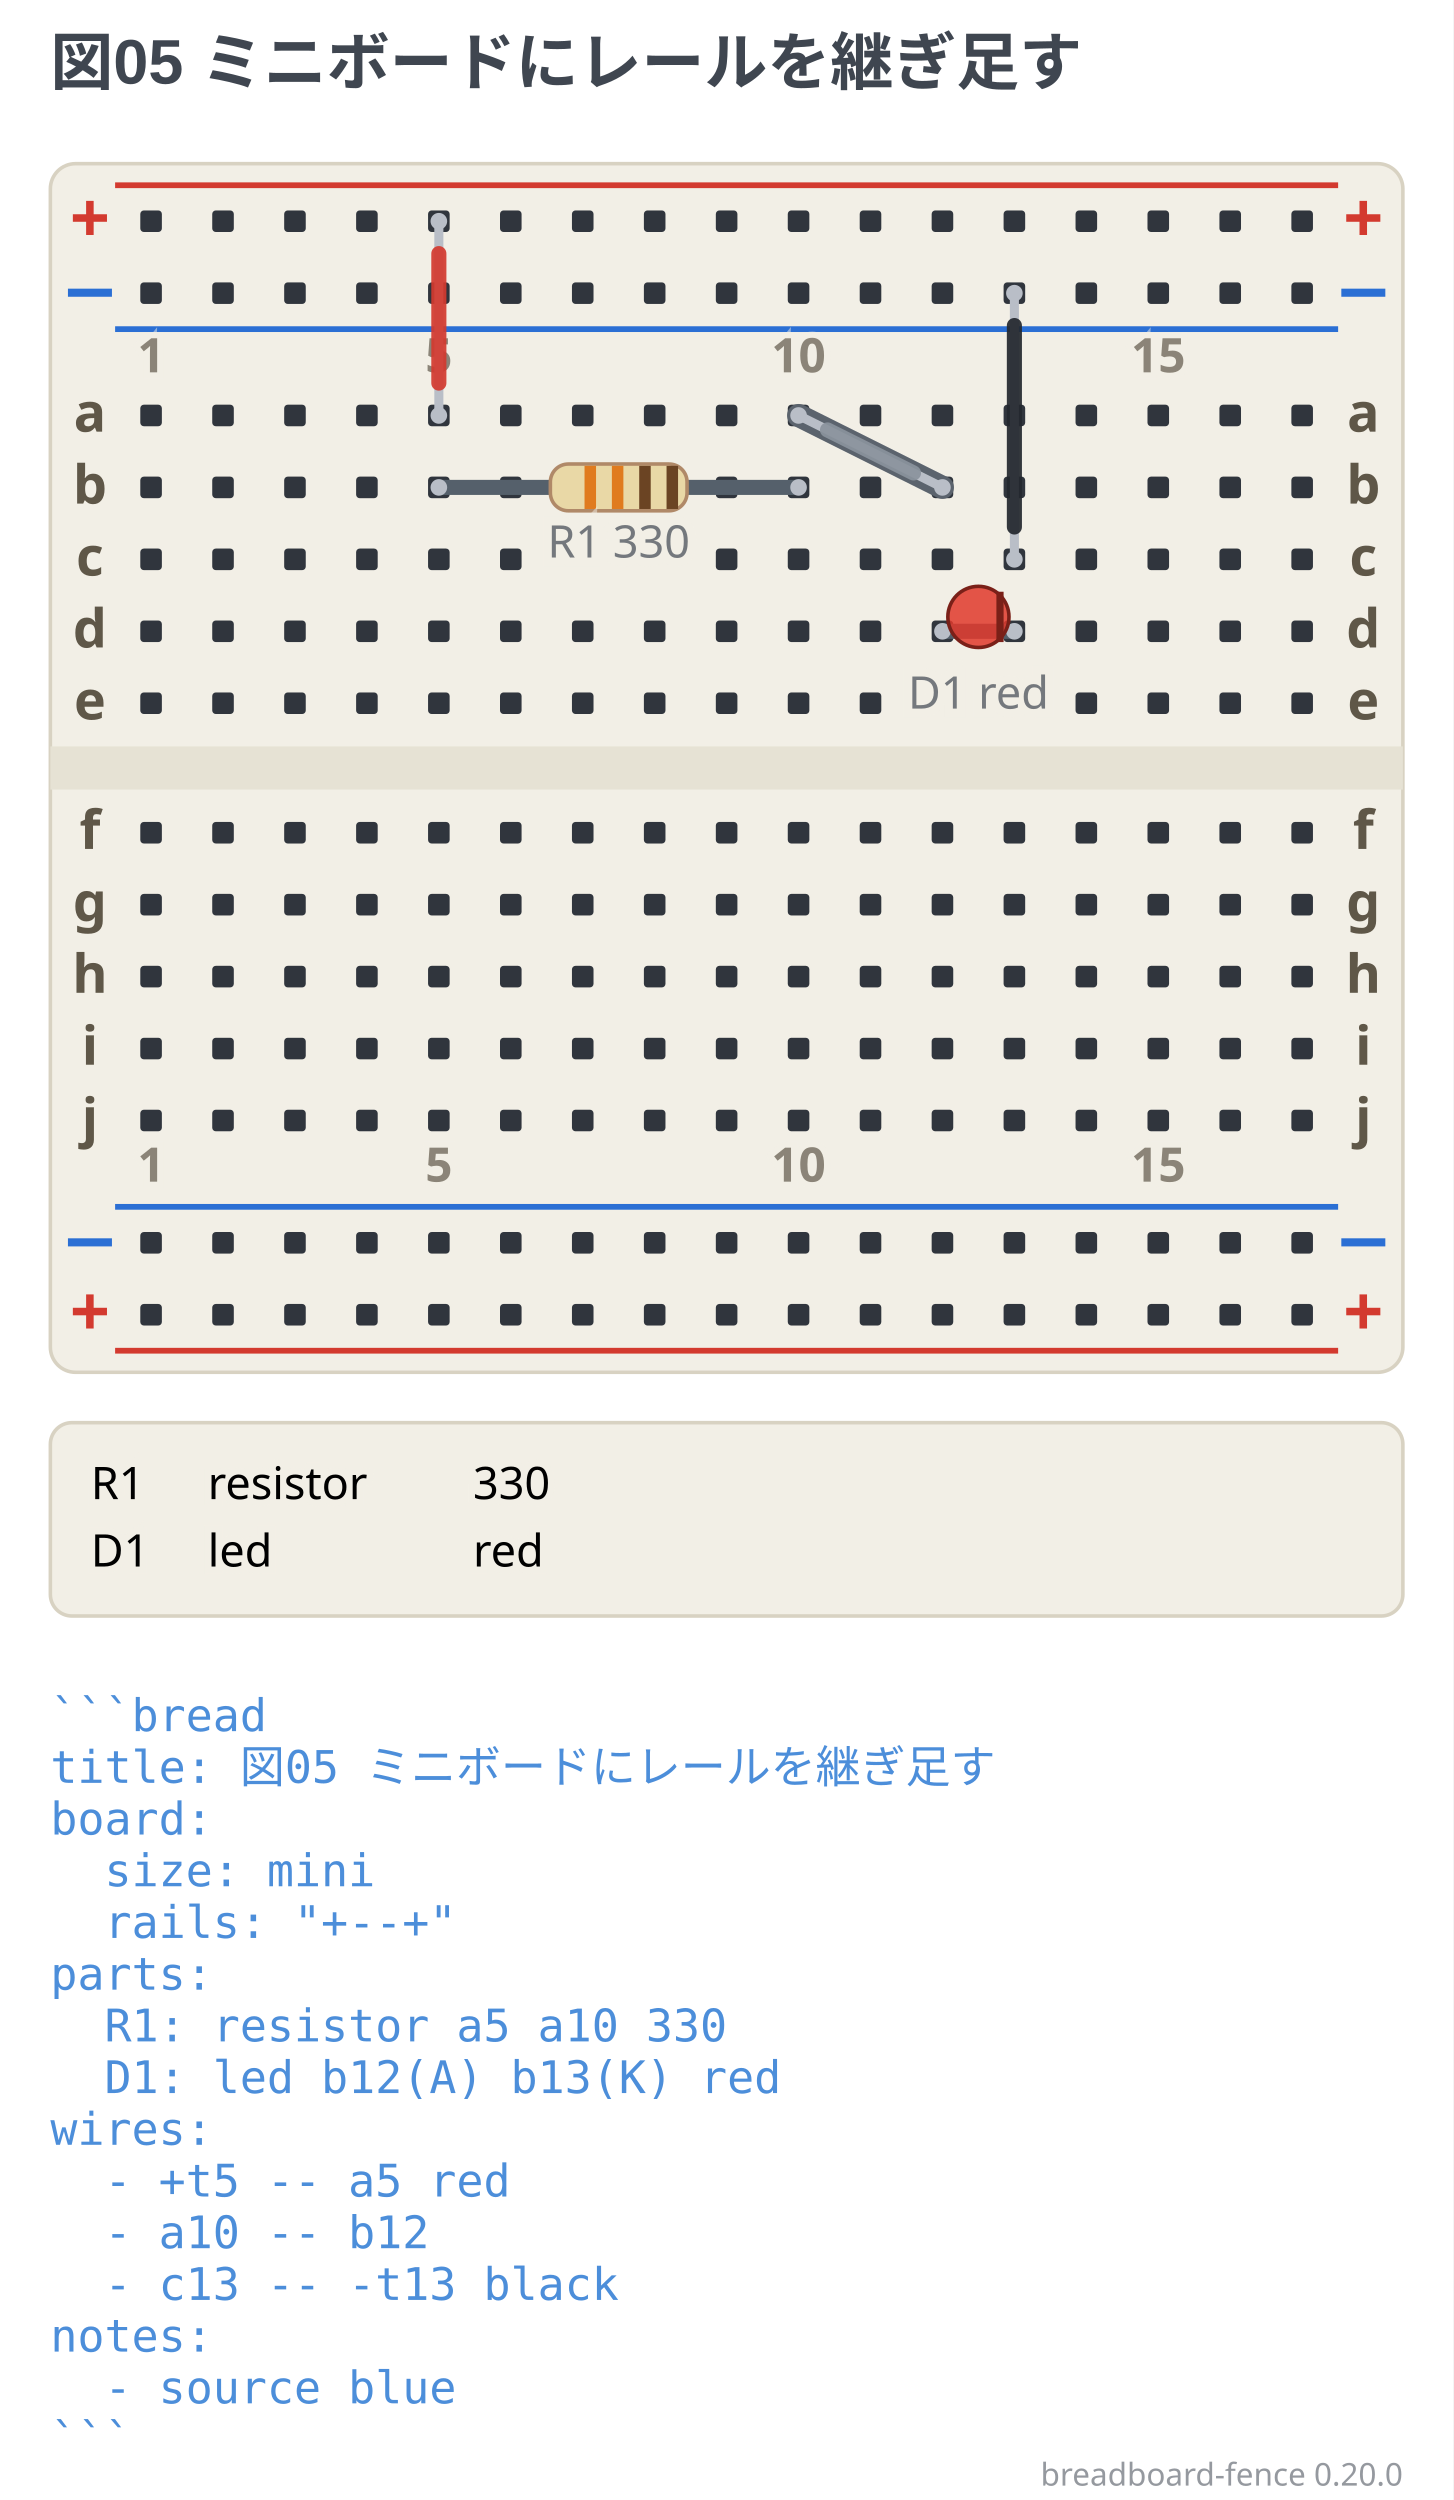
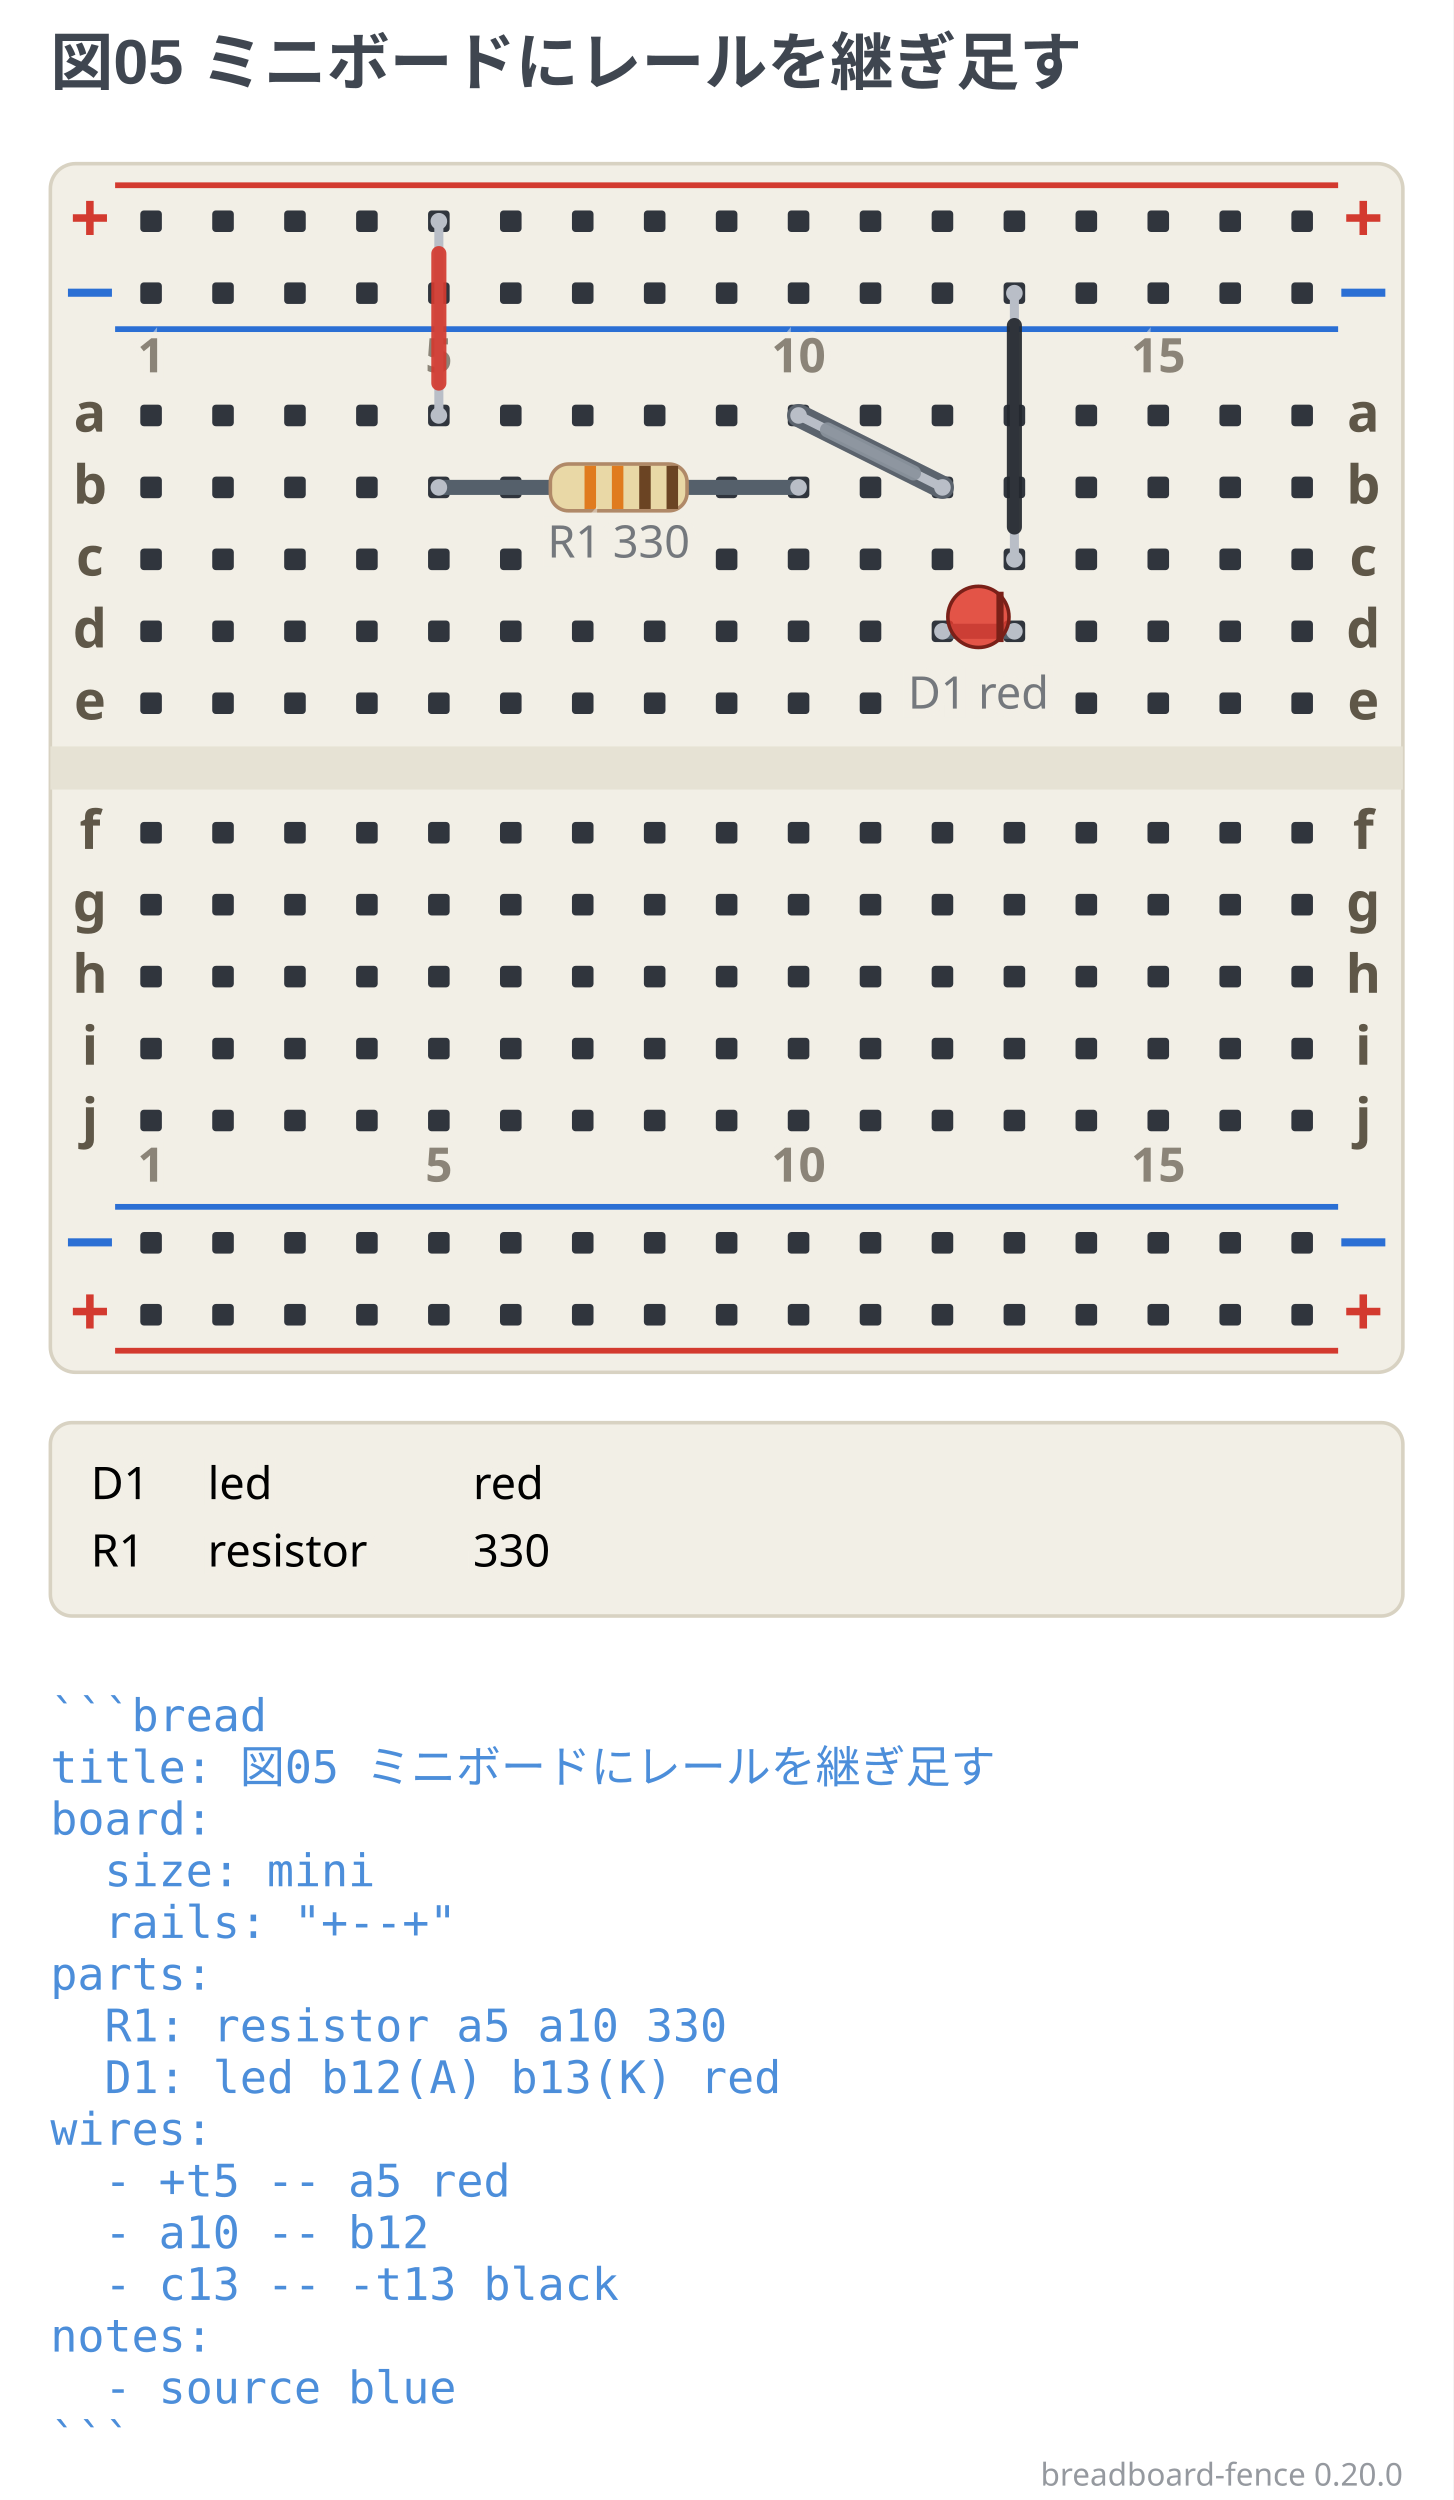
<svg xmlns="http://www.w3.org/2000/svg" width="404" height="695" viewBox="0 0 404 695" data-breadboard-fence="0.20.0" role="img">
  <rect x="0" y="0" width="404" height="695" fill="#ffffff" />
  <g>
    <text x="14" y="23.5" text-anchor="start" font-family="'Segoe UI', 'Helvetica Neue', Arial, 'Noto Sans', 'Hiragino Sans', 'Yu Gothic UI', 'Noto Sans CJK JP', sans-serif" font-size="17.5" font-weight="700" fill="#3f4650">図05 ミニボードにレールを継ぎ足す</text>
  </g>
  <g transform="translate(0 31.5)">
    <rect x="14" y="14" width="376" height="336" rx="7" fill="#f2efe6" stroke="#d8d2c2" />
    <rect x="14" y="176" width="376" height="12" fill="#e6e2d4" />
    <line x1="32" y1="20" x2="372" y2="20" stroke="#d33a2f" stroke-width="1.6" />
    <text x="25" y="36" text-anchor="middle" font-family="ui-sans-serif, system-ui, sans-serif" font-size="19.55" font-weight="700" fill="#d33a2f">+</text>
    <text x="379" y="36" text-anchor="middle" font-family="ui-sans-serif, system-ui, sans-serif" font-size="19.55" font-weight="700" fill="#d33a2f">+</text>
    <line x1="32" y1="60" x2="372" y2="60" stroke="#2b6fd4" stroke-width="1.6" />
    <text x="25" y="56" text-anchor="middle" font-family="ui-sans-serif, system-ui, sans-serif" font-size="19.55" font-weight="700" fill="#2b6fd4">−</text>
    <text x="379" y="56" text-anchor="middle" font-family="ui-sans-serif, system-ui, sans-serif" font-size="19.55" font-weight="700" fill="#2b6fd4">−</text>
    <line x1="32" y1="304" x2="372" y2="304" stroke="#2b6fd4" stroke-width="1.6" />
    <text x="25" y="320" text-anchor="middle" font-family="ui-sans-serif, system-ui, sans-serif" font-size="19.55" font-weight="700" fill="#2b6fd4">−</text>
    <text x="379" y="320" text-anchor="middle" font-family="ui-sans-serif, system-ui, sans-serif" font-size="19.55" font-weight="700" fill="#2b6fd4">−</text>
    <line x1="32" y1="344" x2="372" y2="344" stroke="#d33a2f" stroke-width="1.6" />
    <text x="25" y="340" text-anchor="middle" font-family="ui-sans-serif, system-ui, sans-serif" font-size="19.55" font-weight="700" fill="#d33a2f">+</text>
    <text x="379" y="340" text-anchor="middle" font-family="ui-sans-serif, system-ui, sans-serif" font-size="19.55" font-weight="700" fill="#d33a2f">+</text>
    <rect x="39" y="27" width="6" height="6" rx="1" fill="#30353d" />
    <rect x="59" y="27" width="6" height="6" rx="1" fill="#30353d" />
    <rect x="79" y="27" width="6" height="6" rx="1" fill="#30353d" />
    <rect x="99" y="27" width="6" height="6" rx="1" fill="#30353d" />
    <rect x="119" y="27" width="6" height="6" rx="1" fill="#30353d" />
    <rect x="139" y="27" width="6" height="6" rx="1" fill="#30353d" />
    <rect x="159" y="27" width="6" height="6" rx="1" fill="#30353d" />
    <rect x="179" y="27" width="6" height="6" rx="1" fill="#30353d" />
    <rect x="199" y="27" width="6" height="6" rx="1" fill="#30353d" />
    <rect x="219" y="27" width="6" height="6" rx="1" fill="#30353d" />
    <rect x="239" y="27" width="6" height="6" rx="1" fill="#30353d" />
    <rect x="259" y="27" width="6" height="6" rx="1" fill="#30353d" />
    <rect x="279" y="27" width="6" height="6" rx="1" fill="#30353d" />
    <rect x="299" y="27" width="6" height="6" rx="1" fill="#30353d" />
    <rect x="319" y="27" width="6" height="6" rx="1" fill="#30353d" />
    <rect x="339" y="27" width="6" height="6" rx="1" fill="#30353d" />
    <rect x="359" y="27" width="6" height="6" rx="1" fill="#30353d" />
    <rect x="39" y="47" width="6" height="6" rx="1" fill="#30353d" />
    <rect x="59" y="47" width="6" height="6" rx="1" fill="#30353d" />
    <rect x="79" y="47" width="6" height="6" rx="1" fill="#30353d" />
    <rect x="99" y="47" width="6" height="6" rx="1" fill="#30353d" />
    <rect x="119" y="47" width="6" height="6" rx="1" fill="#30353d" />
    <rect x="139" y="47" width="6" height="6" rx="1" fill="#30353d" />
    <rect x="159" y="47" width="6" height="6" rx="1" fill="#30353d" />
    <rect x="179" y="47" width="6" height="6" rx="1" fill="#30353d" />
    <rect x="199" y="47" width="6" height="6" rx="1" fill="#30353d" />
    <rect x="219" y="47" width="6" height="6" rx="1" fill="#30353d" />
    <rect x="239" y="47" width="6" height="6" rx="1" fill="#30353d" />
    <rect x="259" y="47" width="6" height="6" rx="1" fill="#30353d" />
    <rect x="279" y="47" width="6" height="6" rx="1" fill="#30353d" />
    <rect x="299" y="47" width="6" height="6" rx="1" fill="#30353d" />
    <rect x="319" y="47" width="6" height="6" rx="1" fill="#30353d" />
    <rect x="339" y="47" width="6" height="6" rx="1" fill="#30353d" />
    <rect x="359" y="47" width="6" height="6" rx="1" fill="#30353d" />
    <rect x="39" y="311" width="6" height="6" rx="1" fill="#30353d" />
    <rect x="59" y="311" width="6" height="6" rx="1" fill="#30353d" />
    <rect x="79" y="311" width="6" height="6" rx="1" fill="#30353d" />
    <rect x="99" y="311" width="6" height="6" rx="1" fill="#30353d" />
    <rect x="119" y="311" width="6" height="6" rx="1" fill="#30353d" />
    <rect x="139" y="311" width="6" height="6" rx="1" fill="#30353d" />
    <rect x="159" y="311" width="6" height="6" rx="1" fill="#30353d" />
    <rect x="179" y="311" width="6" height="6" rx="1" fill="#30353d" />
    <rect x="199" y="311" width="6" height="6" rx="1" fill="#30353d" />
    <rect x="219" y="311" width="6" height="6" rx="1" fill="#30353d" />
    <rect x="239" y="311" width="6" height="6" rx="1" fill="#30353d" />
    <rect x="259" y="311" width="6" height="6" rx="1" fill="#30353d" />
    <rect x="279" y="311" width="6" height="6" rx="1" fill="#30353d" />
    <rect x="299" y="311" width="6" height="6" rx="1" fill="#30353d" />
    <rect x="319" y="311" width="6" height="6" rx="1" fill="#30353d" />
    <rect x="339" y="311" width="6" height="6" rx="1" fill="#30353d" />
    <rect x="359" y="311" width="6" height="6" rx="1" fill="#30353d" />
    <rect x="39" y="331" width="6" height="6" rx="1" fill="#30353d" />
    <rect x="59" y="331" width="6" height="6" rx="1" fill="#30353d" />
    <rect x="79" y="331" width="6" height="6" rx="1" fill="#30353d" />
    <rect x="99" y="331" width="6" height="6" rx="1" fill="#30353d" />
    <rect x="119" y="331" width="6" height="6" rx="1" fill="#30353d" />
    <rect x="139" y="331" width="6" height="6" rx="1" fill="#30353d" />
    <rect x="159" y="331" width="6" height="6" rx="1" fill="#30353d" />
    <rect x="179" y="331" width="6" height="6" rx="1" fill="#30353d" />
    <rect x="199" y="331" width="6" height="6" rx="1" fill="#30353d" />
    <rect x="219" y="331" width="6" height="6" rx="1" fill="#30353d" />
    <rect x="239" y="331" width="6" height="6" rx="1" fill="#30353d" />
    <rect x="259" y="331" width="6" height="6" rx="1" fill="#30353d" />
    <rect x="279" y="331" width="6" height="6" rx="1" fill="#30353d" />
    <rect x="299" y="331" width="6" height="6" rx="1" fill="#30353d" />
    <rect x="319" y="331" width="6" height="6" rx="1" fill="#30353d" />
    <rect x="339" y="331" width="6" height="6" rx="1" fill="#30353d" />
    <rect x="359" y="331" width="6" height="6" rx="1" fill="#30353d" />
    <rect x="39" y="81" width="6" height="6" rx="1" fill="#30353d" />
    <rect x="59" y="81" width="6" height="6" rx="1" fill="#30353d" />
    <rect x="79" y="81" width="6" height="6" rx="1" fill="#30353d" />
    <rect x="99" y="81" width="6" height="6" rx="1" fill="#30353d" />
    <rect x="119" y="81" width="6" height="6" rx="1" fill="#30353d" />
    <rect x="139" y="81" width="6" height="6" rx="1" fill="#30353d" />
    <rect x="159" y="81" width="6" height="6" rx="1" fill="#30353d" />
    <rect x="179" y="81" width="6" height="6" rx="1" fill="#30353d" />
    <rect x="199" y="81" width="6" height="6" rx="1" fill="#30353d" />
    <rect x="219" y="81" width="6" height="6" rx="1" fill="#30353d" />
    <rect x="239" y="81" width="6" height="6" rx="1" fill="#30353d" />
    <rect x="259" y="81" width="6" height="6" rx="1" fill="#30353d" />
    <rect x="279" y="81" width="6" height="6" rx="1" fill="#30353d" />
    <rect x="299" y="81" width="6" height="6" rx="1" fill="#30353d" />
    <rect x="319" y="81" width="6" height="6" rx="1" fill="#30353d" />
    <rect x="339" y="81" width="6" height="6" rx="1" fill="#30353d" />
    <rect x="359" y="81" width="6" height="6" rx="1" fill="#30353d" />
    <rect x="39" y="101" width="6" height="6" rx="1" fill="#30353d" />
    <rect x="59" y="101" width="6" height="6" rx="1" fill="#30353d" />
    <rect x="79" y="101" width="6" height="6" rx="1" fill="#30353d" />
    <rect x="99" y="101" width="6" height="6" rx="1" fill="#30353d" />
    <rect x="119" y="101" width="6" height="6" rx="1" fill="#30353d" />
    <rect x="139" y="101" width="6" height="6" rx="1" fill="#30353d" />
    <rect x="199" y="101" width="6" height="6" rx="1" fill="#30353d" />
    <rect x="219" y="101" width="6" height="6" rx="1" fill="#30353d" />
    <rect x="239" y="101" width="6" height="6" rx="1" fill="#30353d" />
    <rect x="259" y="101" width="6" height="6" rx="1" fill="#30353d" />
    <rect x="279" y="101" width="6" height="6" rx="1" fill="#30353d" />
    <rect x="299" y="101" width="6" height="6" rx="1" fill="#30353d" />
    <rect x="319" y="101" width="6" height="6" rx="1" fill="#30353d" />
    <rect x="339" y="101" width="6" height="6" rx="1" fill="#30353d" />
    <rect x="359" y="101" width="6" height="6" rx="1" fill="#30353d" />
    <rect x="39" y="121" width="6" height="6" rx="1" fill="#30353d" />
    <rect x="59" y="121" width="6" height="6" rx="1" fill="#30353d" />
    <rect x="79" y="121" width="6" height="6" rx="1" fill="#30353d" />
    <rect x="99" y="121" width="6" height="6" rx="1" fill="#30353d" />
    <rect x="119" y="121" width="6" height="6" rx="1" fill="#30353d" />
    <rect x="139" y="121" width="6" height="6" rx="1" fill="#30353d" />
    <rect x="199" y="121" width="6" height="6" rx="1" fill="#30353d" />
    <rect x="219" y="121" width="6" height="6" rx="1" fill="#30353d" />
    <rect x="239" y="121" width="6" height="6" rx="1" fill="#30353d" />
    <rect x="259" y="121" width="6" height="6" rx="1" fill="#30353d" />
    <rect x="279" y="121" width="6" height="6" rx="1" fill="#30353d" />
    <rect x="299" y="121" width="6" height="6" rx="1" fill="#30353d" />
    <rect x="319" y="121" width="6" height="6" rx="1" fill="#30353d" />
    <rect x="339" y="121" width="6" height="6" rx="1" fill="#30353d" />
    <rect x="359" y="121" width="6" height="6" rx="1" fill="#30353d" />
    <rect x="39" y="141" width="6" height="6" rx="1" fill="#30353d" />
    <rect x="59" y="141" width="6" height="6" rx="1" fill="#30353d" />
    <rect x="79" y="141" width="6" height="6" rx="1" fill="#30353d" />
    <rect x="99" y="141" width="6" height="6" rx="1" fill="#30353d" />
    <rect x="119" y="141" width="6" height="6" rx="1" fill="#30353d" />
    <rect x="139" y="141" width="6" height="6" rx="1" fill="#30353d" />
    <rect x="159" y="141" width="6" height="6" rx="1" fill="#30353d" />
    <rect x="179" y="141" width="6" height="6" rx="1" fill="#30353d" />
    <rect x="199" y="141" width="6" height="6" rx="1" fill="#30353d" />
    <rect x="219" y="141" width="6" height="6" rx="1" fill="#30353d" />
    <rect x="239" y="141" width="6" height="6" rx="1" fill="#30353d" />
    <rect x="259" y="141" width="6" height="6" rx="1" fill="#30353d" />
    <rect x="279" y="141" width="6" height="6" rx="1" fill="#30353d" />
    <rect x="299" y="141" width="6" height="6" rx="1" fill="#30353d" />
    <rect x="319" y="141" width="6" height="6" rx="1" fill="#30353d" />
    <rect x="339" y="141" width="6" height="6" rx="1" fill="#30353d" />
    <rect x="359" y="141" width="6" height="6" rx="1" fill="#30353d" />
    <rect x="39" y="161" width="6" height="6" rx="1" fill="#30353d" />
    <rect x="59" y="161" width="6" height="6" rx="1" fill="#30353d" />
    <rect x="79" y="161" width="6" height="6" rx="1" fill="#30353d" />
    <rect x="99" y="161" width="6" height="6" rx="1" fill="#30353d" />
    <rect x="119" y="161" width="6" height="6" rx="1" fill="#30353d" />
    <rect x="139" y="161" width="6" height="6" rx="1" fill="#30353d" />
    <rect x="159" y="161" width="6" height="6" rx="1" fill="#30353d" />
    <rect x="179" y="161" width="6" height="6" rx="1" fill="#30353d" />
    <rect x="199" y="161" width="6" height="6" rx="1" fill="#30353d" />
    <rect x="219" y="161" width="6" height="6" rx="1" fill="#30353d" />
    <rect x="239" y="161" width="6" height="6" rx="1" fill="#30353d" />
    <rect x="299" y="161" width="6" height="6" rx="1" fill="#30353d" />
    <rect x="319" y="161" width="6" height="6" rx="1" fill="#30353d" />
    <rect x="339" y="161" width="6" height="6" rx="1" fill="#30353d" />
    <rect x="359" y="161" width="6" height="6" rx="1" fill="#30353d" />
    <rect x="39" y="197" width="6" height="6" rx="1" fill="#30353d" />
    <rect x="59" y="197" width="6" height="6" rx="1" fill="#30353d" />
    <rect x="79" y="197" width="6" height="6" rx="1" fill="#30353d" />
    <rect x="99" y="197" width="6" height="6" rx="1" fill="#30353d" />
    <rect x="119" y="197" width="6" height="6" rx="1" fill="#30353d" />
    <rect x="139" y="197" width="6" height="6" rx="1" fill="#30353d" />
    <rect x="159" y="197" width="6" height="6" rx="1" fill="#30353d" />
    <rect x="179" y="197" width="6" height="6" rx="1" fill="#30353d" />
    <rect x="199" y="197" width="6" height="6" rx="1" fill="#30353d" />
    <rect x="219" y="197" width="6" height="6" rx="1" fill="#30353d" />
    <rect x="239" y="197" width="6" height="6" rx="1" fill="#30353d" />
    <rect x="259" y="197" width="6" height="6" rx="1" fill="#30353d" />
    <rect x="279" y="197" width="6" height="6" rx="1" fill="#30353d" />
    <rect x="299" y="197" width="6" height="6" rx="1" fill="#30353d" />
    <rect x="319" y="197" width="6" height="6" rx="1" fill="#30353d" />
    <rect x="339" y="197" width="6" height="6" rx="1" fill="#30353d" />
    <rect x="359" y="197" width="6" height="6" rx="1" fill="#30353d" />
    <rect x="39" y="217" width="6" height="6" rx="1" fill="#30353d" />
    <rect x="59" y="217" width="6" height="6" rx="1" fill="#30353d" />
    <rect x="79" y="217" width="6" height="6" rx="1" fill="#30353d" />
    <rect x="99" y="217" width="6" height="6" rx="1" fill="#30353d" />
    <rect x="119" y="217" width="6" height="6" rx="1" fill="#30353d" />
    <rect x="139" y="217" width="6" height="6" rx="1" fill="#30353d" />
    <rect x="159" y="217" width="6" height="6" rx="1" fill="#30353d" />
    <rect x="179" y="217" width="6" height="6" rx="1" fill="#30353d" />
    <rect x="199" y="217" width="6" height="6" rx="1" fill="#30353d" />
    <rect x="219" y="217" width="6" height="6" rx="1" fill="#30353d" />
    <rect x="239" y="217" width="6" height="6" rx="1" fill="#30353d" />
    <rect x="259" y="217" width="6" height="6" rx="1" fill="#30353d" />
    <rect x="279" y="217" width="6" height="6" rx="1" fill="#30353d" />
    <rect x="299" y="217" width="6" height="6" rx="1" fill="#30353d" />
    <rect x="319" y="217" width="6" height="6" rx="1" fill="#30353d" />
    <rect x="339" y="217" width="6" height="6" rx="1" fill="#30353d" />
    <rect x="359" y="217" width="6" height="6" rx="1" fill="#30353d" />
    <rect x="39" y="237" width="6" height="6" rx="1" fill="#30353d" />
    <rect x="59" y="237" width="6" height="6" rx="1" fill="#30353d" />
    <rect x="79" y="237" width="6" height="6" rx="1" fill="#30353d" />
    <rect x="99" y="237" width="6" height="6" rx="1" fill="#30353d" />
    <rect x="119" y="237" width="6" height="6" rx="1" fill="#30353d" />
    <rect x="139" y="237" width="6" height="6" rx="1" fill="#30353d" />
    <rect x="159" y="237" width="6" height="6" rx="1" fill="#30353d" />
    <rect x="179" y="237" width="6" height="6" rx="1" fill="#30353d" />
    <rect x="199" y="237" width="6" height="6" rx="1" fill="#30353d" />
    <rect x="219" y="237" width="6" height="6" rx="1" fill="#30353d" />
    <rect x="239" y="237" width="6" height="6" rx="1" fill="#30353d" />
    <rect x="259" y="237" width="6" height="6" rx="1" fill="#30353d" />
    <rect x="279" y="237" width="6" height="6" rx="1" fill="#30353d" />
    <rect x="299" y="237" width="6" height="6" rx="1" fill="#30353d" />
    <rect x="319" y="237" width="6" height="6" rx="1" fill="#30353d" />
    <rect x="339" y="237" width="6" height="6" rx="1" fill="#30353d" />
    <rect x="359" y="237" width="6" height="6" rx="1" fill="#30353d" />
    <rect x="39" y="257" width="6" height="6" rx="1" fill="#30353d" />
    <rect x="59" y="257" width="6" height="6" rx="1" fill="#30353d" />
    <rect x="79" y="257" width="6" height="6" rx="1" fill="#30353d" />
    <rect x="99" y="257" width="6" height="6" rx="1" fill="#30353d" />
    <rect x="119" y="257" width="6" height="6" rx="1" fill="#30353d" />
    <rect x="139" y="257" width="6" height="6" rx="1" fill="#30353d" />
    <rect x="159" y="257" width="6" height="6" rx="1" fill="#30353d" />
    <rect x="179" y="257" width="6" height="6" rx="1" fill="#30353d" />
    <rect x="199" y="257" width="6" height="6" rx="1" fill="#30353d" />
    <rect x="219" y="257" width="6" height="6" rx="1" fill="#30353d" />
    <rect x="239" y="257" width="6" height="6" rx="1" fill="#30353d" />
    <rect x="259" y="257" width="6" height="6" rx="1" fill="#30353d" />
    <rect x="279" y="257" width="6" height="6" rx="1" fill="#30353d" />
    <rect x="299" y="257" width="6" height="6" rx="1" fill="#30353d" />
    <rect x="319" y="257" width="6" height="6" rx="1" fill="#30353d" />
    <rect x="339" y="257" width="6" height="6" rx="1" fill="#30353d" />
    <rect x="359" y="257" width="6" height="6" rx="1" fill="#30353d" />
    <rect x="39" y="277" width="6" height="6" rx="1" fill="#30353d" />
    <rect x="59" y="277" width="6" height="6" rx="1" fill="#30353d" />
    <rect x="79" y="277" width="6" height="6" rx="1" fill="#30353d" />
    <rect x="99" y="277" width="6" height="6" rx="1" fill="#30353d" />
    <rect x="119" y="277" width="6" height="6" rx="1" fill="#30353d" />
    <rect x="139" y="277" width="6" height="6" rx="1" fill="#30353d" />
    <rect x="159" y="277" width="6" height="6" rx="1" fill="#30353d" />
    <rect x="179" y="277" width="6" height="6" rx="1" fill="#30353d" />
    <rect x="199" y="277" width="6" height="6" rx="1" fill="#30353d" />
    <rect x="219" y="277" width="6" height="6" rx="1" fill="#30353d" />
    <rect x="239" y="277" width="6" height="6" rx="1" fill="#30353d" />
    <rect x="259" y="277" width="6" height="6" rx="1" fill="#30353d" />
    <rect x="279" y="277" width="6" height="6" rx="1" fill="#30353d" />
    <rect x="299" y="277" width="6" height="6" rx="1" fill="#30353d" />
    <rect x="319" y="277" width="6" height="6" rx="1" fill="#30353d" />
    <rect x="339" y="277" width="6" height="6" rx="1" fill="#30353d" />
    <rect x="359" y="277" width="6" height="6" rx="1" fill="#30353d" />
    <text x="25" y="88.5" text-anchor="middle" font-family="ui-sans-serif, system-ui, sans-serif" font-size="14.95" font-weight="700" fill="#5f5748">a</text>
    <text x="379" y="88.5" text-anchor="middle" font-family="ui-sans-serif, system-ui, sans-serif" font-size="14.95" font-weight="700" fill="#5f5748">a</text>
    <text x="25" y="108.5" text-anchor="middle" font-family="ui-sans-serif, system-ui, sans-serif" font-size="14.95" font-weight="700" fill="#5f5748">b</text>
    <text x="379" y="108.5" text-anchor="middle" font-family="ui-sans-serif, system-ui, sans-serif" font-size="14.95" font-weight="700" fill="#5f5748">b</text>
    <text x="25" y="128.5" text-anchor="middle" font-family="ui-sans-serif, system-ui, sans-serif" font-size="14.95" font-weight="700" fill="#5f5748">c</text>
    <text x="379" y="128.5" text-anchor="middle" font-family="ui-sans-serif, system-ui, sans-serif" font-size="14.95" font-weight="700" fill="#5f5748">c</text>
    <text x="25" y="148.5" text-anchor="middle" font-family="ui-sans-serif, system-ui, sans-serif" font-size="14.95" font-weight="700" fill="#5f5748">d</text>
    <text x="379" y="148.5" text-anchor="middle" font-family="ui-sans-serif, system-ui, sans-serif" font-size="14.95" font-weight="700" fill="#5f5748">d</text>
    <text x="25" y="168.5" text-anchor="middle" font-family="ui-sans-serif, system-ui, sans-serif" font-size="14.95" font-weight="700" fill="#5f5748">e</text>
    <text x="379" y="168.5" text-anchor="middle" font-family="ui-sans-serif, system-ui, sans-serif" font-size="14.95" font-weight="700" fill="#5f5748">e</text>
    <text x="25" y="204.5" text-anchor="middle" font-family="ui-sans-serif, system-ui, sans-serif" font-size="14.95" font-weight="700" fill="#5f5748">f</text>
    <text x="379" y="204.5" text-anchor="middle" font-family="ui-sans-serif, system-ui, sans-serif" font-size="14.95" font-weight="700" fill="#5f5748">f</text>
    <text x="25" y="224.5" text-anchor="middle" font-family="ui-sans-serif, system-ui, sans-serif" font-size="14.95" font-weight="700" fill="#5f5748">g</text>
    <text x="379" y="224.5" text-anchor="middle" font-family="ui-sans-serif, system-ui, sans-serif" font-size="14.95" font-weight="700" fill="#5f5748">g</text>
    <text x="25" y="244.5" text-anchor="middle" font-family="ui-sans-serif, system-ui, sans-serif" font-size="14.95" font-weight="700" fill="#5f5748">h</text>
    <text x="379" y="244.5" text-anchor="middle" font-family="ui-sans-serif, system-ui, sans-serif" font-size="14.95" font-weight="700" fill="#5f5748">h</text>
    <text x="25" y="264.5" text-anchor="middle" font-family="ui-sans-serif, system-ui, sans-serif" font-size="14.95" font-weight="700" fill="#5f5748">i</text>
    <text x="379" y="264.5" text-anchor="middle" font-family="ui-sans-serif, system-ui, sans-serif" font-size="14.95" font-weight="700" fill="#5f5748">i</text>
    <text x="25" y="284.5" text-anchor="middle" font-family="ui-sans-serif, system-ui, sans-serif" font-size="14.95" font-weight="700" fill="#5f5748">j</text>
    <text x="379" y="284.5" text-anchor="middle" font-family="ui-sans-serif, system-ui, sans-serif" font-size="14.95" font-weight="700" fill="#5f5748">j</text>
    <text x="42" y="72" text-anchor="middle" font-family="ui-sans-serif, system-ui, sans-serif" stroke="#f2efe6" stroke-width="3.45" font-size="13.23" font-weight="700" fill="#f2efe6" opacity="0.5" aria-hidden="true">1</text>
    <text x="42" y="72" text-anchor="middle" font-family="ui-sans-serif, system-ui, sans-serif" font-size="13.23" font-weight="700" fill="#5f5748" opacity="0.7">1</text>
    <text x="42" y="297" text-anchor="middle" font-family="ui-sans-serif, system-ui, sans-serif" stroke="#f2efe6" stroke-width="3.45" font-size="13.23" font-weight="700" fill="#f2efe6" opacity="0.5" aria-hidden="true">1</text>
    <text x="42" y="297" text-anchor="middle" font-family="ui-sans-serif, system-ui, sans-serif" font-size="13.23" font-weight="700" fill="#5f5748" opacity="0.7">1</text>
    <text x="122" y="72" text-anchor="middle" font-family="ui-sans-serif, system-ui, sans-serif" stroke="#f2efe6" stroke-width="3.45" font-size="13.23" font-weight="700" fill="#f2efe6" opacity="0.5" aria-hidden="true">5</text>
    <text x="122" y="72" text-anchor="middle" font-family="ui-sans-serif, system-ui, sans-serif" font-size="13.23" font-weight="700" fill="#5f5748" opacity="0.7">5</text>
    <text x="122" y="297" text-anchor="middle" font-family="ui-sans-serif, system-ui, sans-serif" stroke="#f2efe6" stroke-width="3.45" font-size="13.23" font-weight="700" fill="#f2efe6" opacity="0.5" aria-hidden="true">5</text>
    <text x="122" y="297" text-anchor="middle" font-family="ui-sans-serif, system-ui, sans-serif" font-size="13.23" font-weight="700" fill="#5f5748" opacity="0.7">5</text>
    <text x="222" y="72" text-anchor="middle" font-family="ui-sans-serif, system-ui, sans-serif" stroke="#f2efe6" stroke-width="3.45" font-size="13.23" font-weight="700" fill="#f2efe6" opacity="0.5" aria-hidden="true">10</text>
    <text x="222" y="72" text-anchor="middle" font-family="ui-sans-serif, system-ui, sans-serif" font-size="13.23" font-weight="700" fill="#5f5748" opacity="0.7">10</text>
    <text x="222" y="297" text-anchor="middle" font-family="ui-sans-serif, system-ui, sans-serif" stroke="#f2efe6" stroke-width="3.45" font-size="13.23" font-weight="700" fill="#f2efe6" opacity="0.5" aria-hidden="true">10</text>
    <text x="222" y="297" text-anchor="middle" font-family="ui-sans-serif, system-ui, sans-serif" font-size="13.23" font-weight="700" fill="#5f5748" opacity="0.7">10</text>
    <text x="322" y="72" text-anchor="middle" font-family="ui-sans-serif, system-ui, sans-serif" stroke="#f2efe6" stroke-width="3.45" font-size="13.23" font-weight="700" fill="#f2efe6" opacity="0.5" aria-hidden="true">15</text>
    <text x="322" y="72" text-anchor="middle" font-family="ui-sans-serif, system-ui, sans-serif" font-size="13.23" font-weight="700" fill="#5f5748" opacity="0.7">15</text>
    <text x="322" y="297" text-anchor="middle" font-family="ui-sans-serif, system-ui, sans-serif" stroke="#f2efe6" stroke-width="3.45" font-size="13.23" font-weight="700" fill="#f2efe6" opacity="0.5" aria-hidden="true">15</text>
    <text x="322" y="297" text-anchor="middle" font-family="ui-sans-serif, system-ui, sans-serif" font-size="13.23" font-weight="700" fill="#5f5748" opacity="0.7">15</text>
    <path d="M 222 84 L 262 104" fill="none" stroke="#5b636d" stroke-width="6.4" stroke-linecap="round" stroke-linejoin="round" />
    <path d="M 122 30 L 122 84" fill="none" stroke="#b9bec7" stroke-width="2.52" stroke-linecap="round" stroke-linejoin="round" />
    <path d="M 122 39 L 122 75" fill="none" stroke="#d33a2f" stroke-width="4.2" stroke-linecap="round" opacity="0.92" />
    <circle cx="122" cy="30" r="2.31" fill="#b9bec7" />
    <circle cx="122" cy="84" r="2.31" fill="#b9bec7" />
    <path d="M 222 84 L 262 104" fill="none" stroke="#b9bec7" stroke-width="2.52" stroke-linecap="round" stroke-linejoin="round" />
    <path d="M 230.05 88.02 L 253.95 99.98" fill="none" stroke="#8a929c" stroke-width="4.2" stroke-linecap="round" opacity="0.92" />
    <circle cx="222" cy="84" r="2.31" fill="#b9bec7" />
    <circle cx="262" cy="104" r="2.31" fill="#b9bec7" />
    <path d="M 282 124 L 282 50" fill="none" stroke="#b9bec7" stroke-width="2.52" stroke-linecap="round" stroke-linejoin="round" />
    <path d="M 282 115 L 282 59" fill="none" stroke="#23272e" stroke-width="4.2" stroke-linecap="round" opacity="0.92" />
    <circle cx="282" cy="124" r="2.31" fill="#b9bec7" />
    <circle cx="282" cy="50" r="2.31" fill="#b9bec7" />
    <line x1="122" y1="104" x2="222" y2="104" stroke="#55606b" stroke-width="4.2" stroke-linecap="round" />
    <circle cx="122" cy="104" r="2.31" fill="#b9bec7" />
    <circle cx="222" cy="104" r="2.31" fill="#b9bec7" />
    <g transform="translate(172 104) rotate(0)">
      <rect x="-19" y="-6.5" width="38" height="13" rx="5" fill="#e9d8a6" stroke="#b08968" />
      <rect x="-9.5" y="-6" width="3.2" height="12" fill="#e07b1e" />
      <rect x="-1.9" y="-6" width="3.2" height="12" fill="#e07b1e" />
      <rect x="5.7" y="-6" width="3.2" height="12" fill="#6b4423" />
      <rect x="13.3" y="-6" width="3.2" height="12" fill="#6b4423" />
    </g>
    <line x1="262" y1="144" x2="282" y2="144" stroke="#55606b" stroke-width="4.2" stroke-linecap="round" />
    <circle cx="262" cy="144" r="2.31" fill="#b9bec7" />
    <circle cx="282" cy="144" r="2.31" fill="#b9bec7" />
    <g transform="translate(272 144) rotate(0)">
      <circle cx="0" cy="-4" r="8.5" fill="#e0392c" fill-opacity="0.85" stroke="#7a2018" />
      <line x1="6" y1="-11" x2="6" y2="3" stroke="#7a2018" stroke-width="2" />
    </g>
    <text x="172" y="123.5" text-anchor="middle" font-family="ui-sans-serif, system-ui, sans-serif" stroke="#f2efe6" stroke-width="4.75" class="bf-caption" font-size="12.5" fill="#f2efe6" opacity="0.5" aria-hidden="true">R1 330</text>
    <text x="172" y="123.5" text-anchor="middle" font-family="ui-sans-serif, system-ui, sans-serif" class="bf-caption" font-size="12.5" fill="#3f4650" opacity="0.7">R1 330</text>
    <text x="272" y="165.5" text-anchor="middle" font-family="ui-sans-serif, system-ui, sans-serif" stroke="#f2efe6" stroke-width="4.75" class="bf-caption" font-size="12.5" fill="#f2efe6" opacity="0.5" aria-hidden="true">D1 red</text>
    <text x="272" y="165.5" text-anchor="middle" font-family="ui-sans-serif, system-ui, sans-serif" class="bf-caption" font-size="12.5" fill="#3f4650" opacity="0.7">D1 red</text>
    <rect x="14" y="364" width="376" height="53.75" rx="6" fill="#f2efe6" stroke="#d8d2c2" />
-     <text x="25.25" y="385.25" text-anchor="start" font-family="ui-sans-serif, system-ui, sans-serif" stroke="#f2efe6" stroke-width="3.75" font-size="12.5" fill="#f2efe6" opacity="0.5" aria-hidden="true">R1</text>
-     <text x="25.25" y="385.25" text-anchor="start" font-family="ui-sans-serif, system-ui, sans-serif" font-size="12.5" fill="#000000">R1</text>
-     <text x="57.75" y="385.25" text-anchor="start" font-family="ui-sans-serif, system-ui, sans-serif" stroke="#f2efe6" stroke-width="3.75" font-size="12.5" fill="#f2efe6" opacity="0.5" aria-hidden="true">resistor</text>
-     <text x="57.75" y="385.25" text-anchor="start" font-family="ui-sans-serif, system-ui, sans-serif" font-size="12.5" fill="#000000">resistor</text>
-     <text x="131.5" y="385.25" text-anchor="start" font-family="ui-sans-serif, system-ui, sans-serif" stroke="#f2efe6" stroke-width="3.75" font-size="12.5" fill="#f2efe6" opacity="0.5" aria-hidden="true">330</text>
-     <text x="131.5" y="385.25" text-anchor="start" font-family="ui-sans-serif, system-ui, sans-serif" font-size="12.5" fill="#000000">330</text>
-     <text x="25.25" y="404" text-anchor="start" font-family="ui-sans-serif, system-ui, sans-serif" stroke="#f2efe6" stroke-width="3.75" font-size="12.5" fill="#f2efe6" opacity="0.5" aria-hidden="true">D1</text>
-     <text x="25.25" y="404" text-anchor="start" font-family="ui-sans-serif, system-ui, sans-serif" font-size="12.5" fill="#000000">D1</text>
-     <text x="57.75" y="404" text-anchor="start" font-family="ui-sans-serif, system-ui, sans-serif" stroke="#f2efe6" stroke-width="3.75" font-size="12.5" fill="#f2efe6" opacity="0.5" aria-hidden="true">led</text>
-     <text x="57.75" y="404" text-anchor="start" font-family="ui-sans-serif, system-ui, sans-serif" font-size="12.5" fill="#000000">led</text>
-     <text x="131.5" y="404" text-anchor="start" font-family="ui-sans-serif, system-ui, sans-serif" stroke="#f2efe6" stroke-width="3.75" font-size="12.5" fill="#f2efe6" opacity="0.5" aria-hidden="true">red</text>
-     <text x="131.5" y="404" text-anchor="start" font-family="ui-sans-serif, system-ui, sans-serif" font-size="12.5" fill="#000000">red</text>
+     <text x="25.25" y="385.25" text-anchor="start" font-family="ui-sans-serif, system-ui, sans-serif" stroke="#f2efe6" stroke-width="3.75" font-size="12.5" fill="#f2efe6" opacity="0.5" aria-hidden="true">D1</text>
+     <text x="25.25" y="385.25" text-anchor="start" font-family="ui-sans-serif, system-ui, sans-serif" font-size="12.5" fill="#000000">D1</text>
+     <text x="57.75" y="385.25" text-anchor="start" font-family="ui-sans-serif, system-ui, sans-serif" stroke="#f2efe6" stroke-width="3.75" font-size="12.5" fill="#f2efe6" opacity="0.5" aria-hidden="true">led</text>
+     <text x="57.75" y="385.25" text-anchor="start" font-family="ui-sans-serif, system-ui, sans-serif" font-size="12.5" fill="#000000">led</text>
+     <text x="131.5" y="385.25" text-anchor="start" font-family="ui-sans-serif, system-ui, sans-serif" stroke="#f2efe6" stroke-width="3.75" font-size="12.5" fill="#f2efe6" opacity="0.5" aria-hidden="true">red</text>
+     <text x="131.5" y="385.25" text-anchor="start" font-family="ui-sans-serif, system-ui, sans-serif" font-size="12.5" fill="#000000">red</text>
+     <text x="25.25" y="404" text-anchor="start" font-family="ui-sans-serif, system-ui, sans-serif" stroke="#f2efe6" stroke-width="3.75" font-size="12.5" fill="#f2efe6" opacity="0.5" aria-hidden="true">R1</text>
+     <text x="25.25" y="404" text-anchor="start" font-family="ui-sans-serif, system-ui, sans-serif" font-size="12.5" fill="#000000">R1</text>
+     <text x="57.75" y="404" text-anchor="start" font-family="ui-sans-serif, system-ui, sans-serif" stroke="#f2efe6" stroke-width="3.75" font-size="12.5" fill="#f2efe6" opacity="0.5" aria-hidden="true">resistor</text>
+     <text x="57.75" y="404" text-anchor="start" font-family="ui-sans-serif, system-ui, sans-serif" font-size="12.5" fill="#000000">resistor</text>
+     <text x="131.5" y="404" text-anchor="start" font-family="ui-sans-serif, system-ui, sans-serif" stroke="#f2efe6" stroke-width="3.75" font-size="12.5" fill="#f2efe6" opacity="0.5" aria-hidden="true">330</text>
+     <text x="131.5" y="404" text-anchor="start" font-family="ui-sans-serif, system-ui, sans-serif" font-size="12.5" fill="#000000">330</text>
    <text x="14" y="449.75" text-anchor="start" font-family="ui-monospace, 'DejaVu Sans Mono', 'Noto Sans Mono CJK JP', monospace" font-size="12.5" xml:space="preserve" fill="#4c8eda">```bread</text>
    <text x="14" y="464.13" text-anchor="start" font-family="ui-monospace, 'DejaVu Sans Mono', 'Noto Sans Mono CJK JP', monospace" font-size="12.5" xml:space="preserve" fill="#4c8eda">title: 図05 ミニボードにレールを継ぎ足す</text>
    <text x="14" y="478.5" text-anchor="start" font-family="ui-monospace, 'DejaVu Sans Mono', 'Noto Sans Mono CJK JP', monospace" font-size="12.5" xml:space="preserve" fill="#4c8eda">board:</text>
    <text x="14" y="492.88" text-anchor="start" font-family="ui-monospace, 'DejaVu Sans Mono', 'Noto Sans Mono CJK JP', monospace" font-size="12.5" xml:space="preserve" fill="#4c8eda">  size: mini</text>
    <text x="14" y="507.25" text-anchor="start" font-family="ui-monospace, 'DejaVu Sans Mono', 'Noto Sans Mono CJK JP', monospace" font-size="12.5" xml:space="preserve" fill="#4c8eda">  rails: "+--+"</text>
    <text x="14" y="521.63" text-anchor="start" font-family="ui-monospace, 'DejaVu Sans Mono', 'Noto Sans Mono CJK JP', monospace" font-size="12.5" xml:space="preserve" fill="#4c8eda">parts:</text>
    <text x="14" y="536" text-anchor="start" font-family="ui-monospace, 'DejaVu Sans Mono', 'Noto Sans Mono CJK JP', monospace" font-size="12.5" xml:space="preserve" fill="#4c8eda">  R1: resistor a5 a10 330</text>
    <text x="14" y="550.38" text-anchor="start" font-family="ui-monospace, 'DejaVu Sans Mono', 'Noto Sans Mono CJK JP', monospace" font-size="12.5" xml:space="preserve" fill="#4c8eda">  D1: led b12(A) b13(K) red</text>
    <text x="14" y="564.75" text-anchor="start" font-family="ui-monospace, 'DejaVu Sans Mono', 'Noto Sans Mono CJK JP', monospace" font-size="12.5" xml:space="preserve" fill="#4c8eda">wires:</text>
    <text x="14" y="579.13" text-anchor="start" font-family="ui-monospace, 'DejaVu Sans Mono', 'Noto Sans Mono CJK JP', monospace" font-size="12.5" xml:space="preserve" fill="#4c8eda">  - +t5 -- a5 red</text>
    <text x="14" y="593.5" text-anchor="start" font-family="ui-monospace, 'DejaVu Sans Mono', 'Noto Sans Mono CJK JP', monospace" font-size="12.5" xml:space="preserve" fill="#4c8eda">  - a10 -- b12</text>
    <text x="14" y="607.88" text-anchor="start" font-family="ui-monospace, 'DejaVu Sans Mono', 'Noto Sans Mono CJK JP', monospace" font-size="12.5" xml:space="preserve" fill="#4c8eda">  - c13 -- -t13 black</text>
    <text x="14" y="622.25" text-anchor="start" font-family="ui-monospace, 'DejaVu Sans Mono', 'Noto Sans Mono CJK JP', monospace" font-size="12.5" xml:space="preserve" fill="#4c8eda">notes:</text>
    <text x="14" y="636.63" text-anchor="start" font-family="ui-monospace, 'DejaVu Sans Mono', 'Noto Sans Mono CJK JP', monospace" font-size="12.5" xml:space="preserve" fill="#4c8eda">  - source blue</text>
    <text x="14" y="651" text-anchor="start" font-family="ui-monospace, 'DejaVu Sans Mono', 'Noto Sans Mono CJK JP', monospace" font-size="12.5" xml:space="preserve" fill="#4c8eda">```</text>
  </g>
  <text x="390" y="691" text-anchor="end" font-family="ui-sans-serif, system-ui, sans-serif" font-size="8.75" fill="#3f4650" fill-opacity="0.55">breadboard-fence 0.20.0</text>
</svg>
